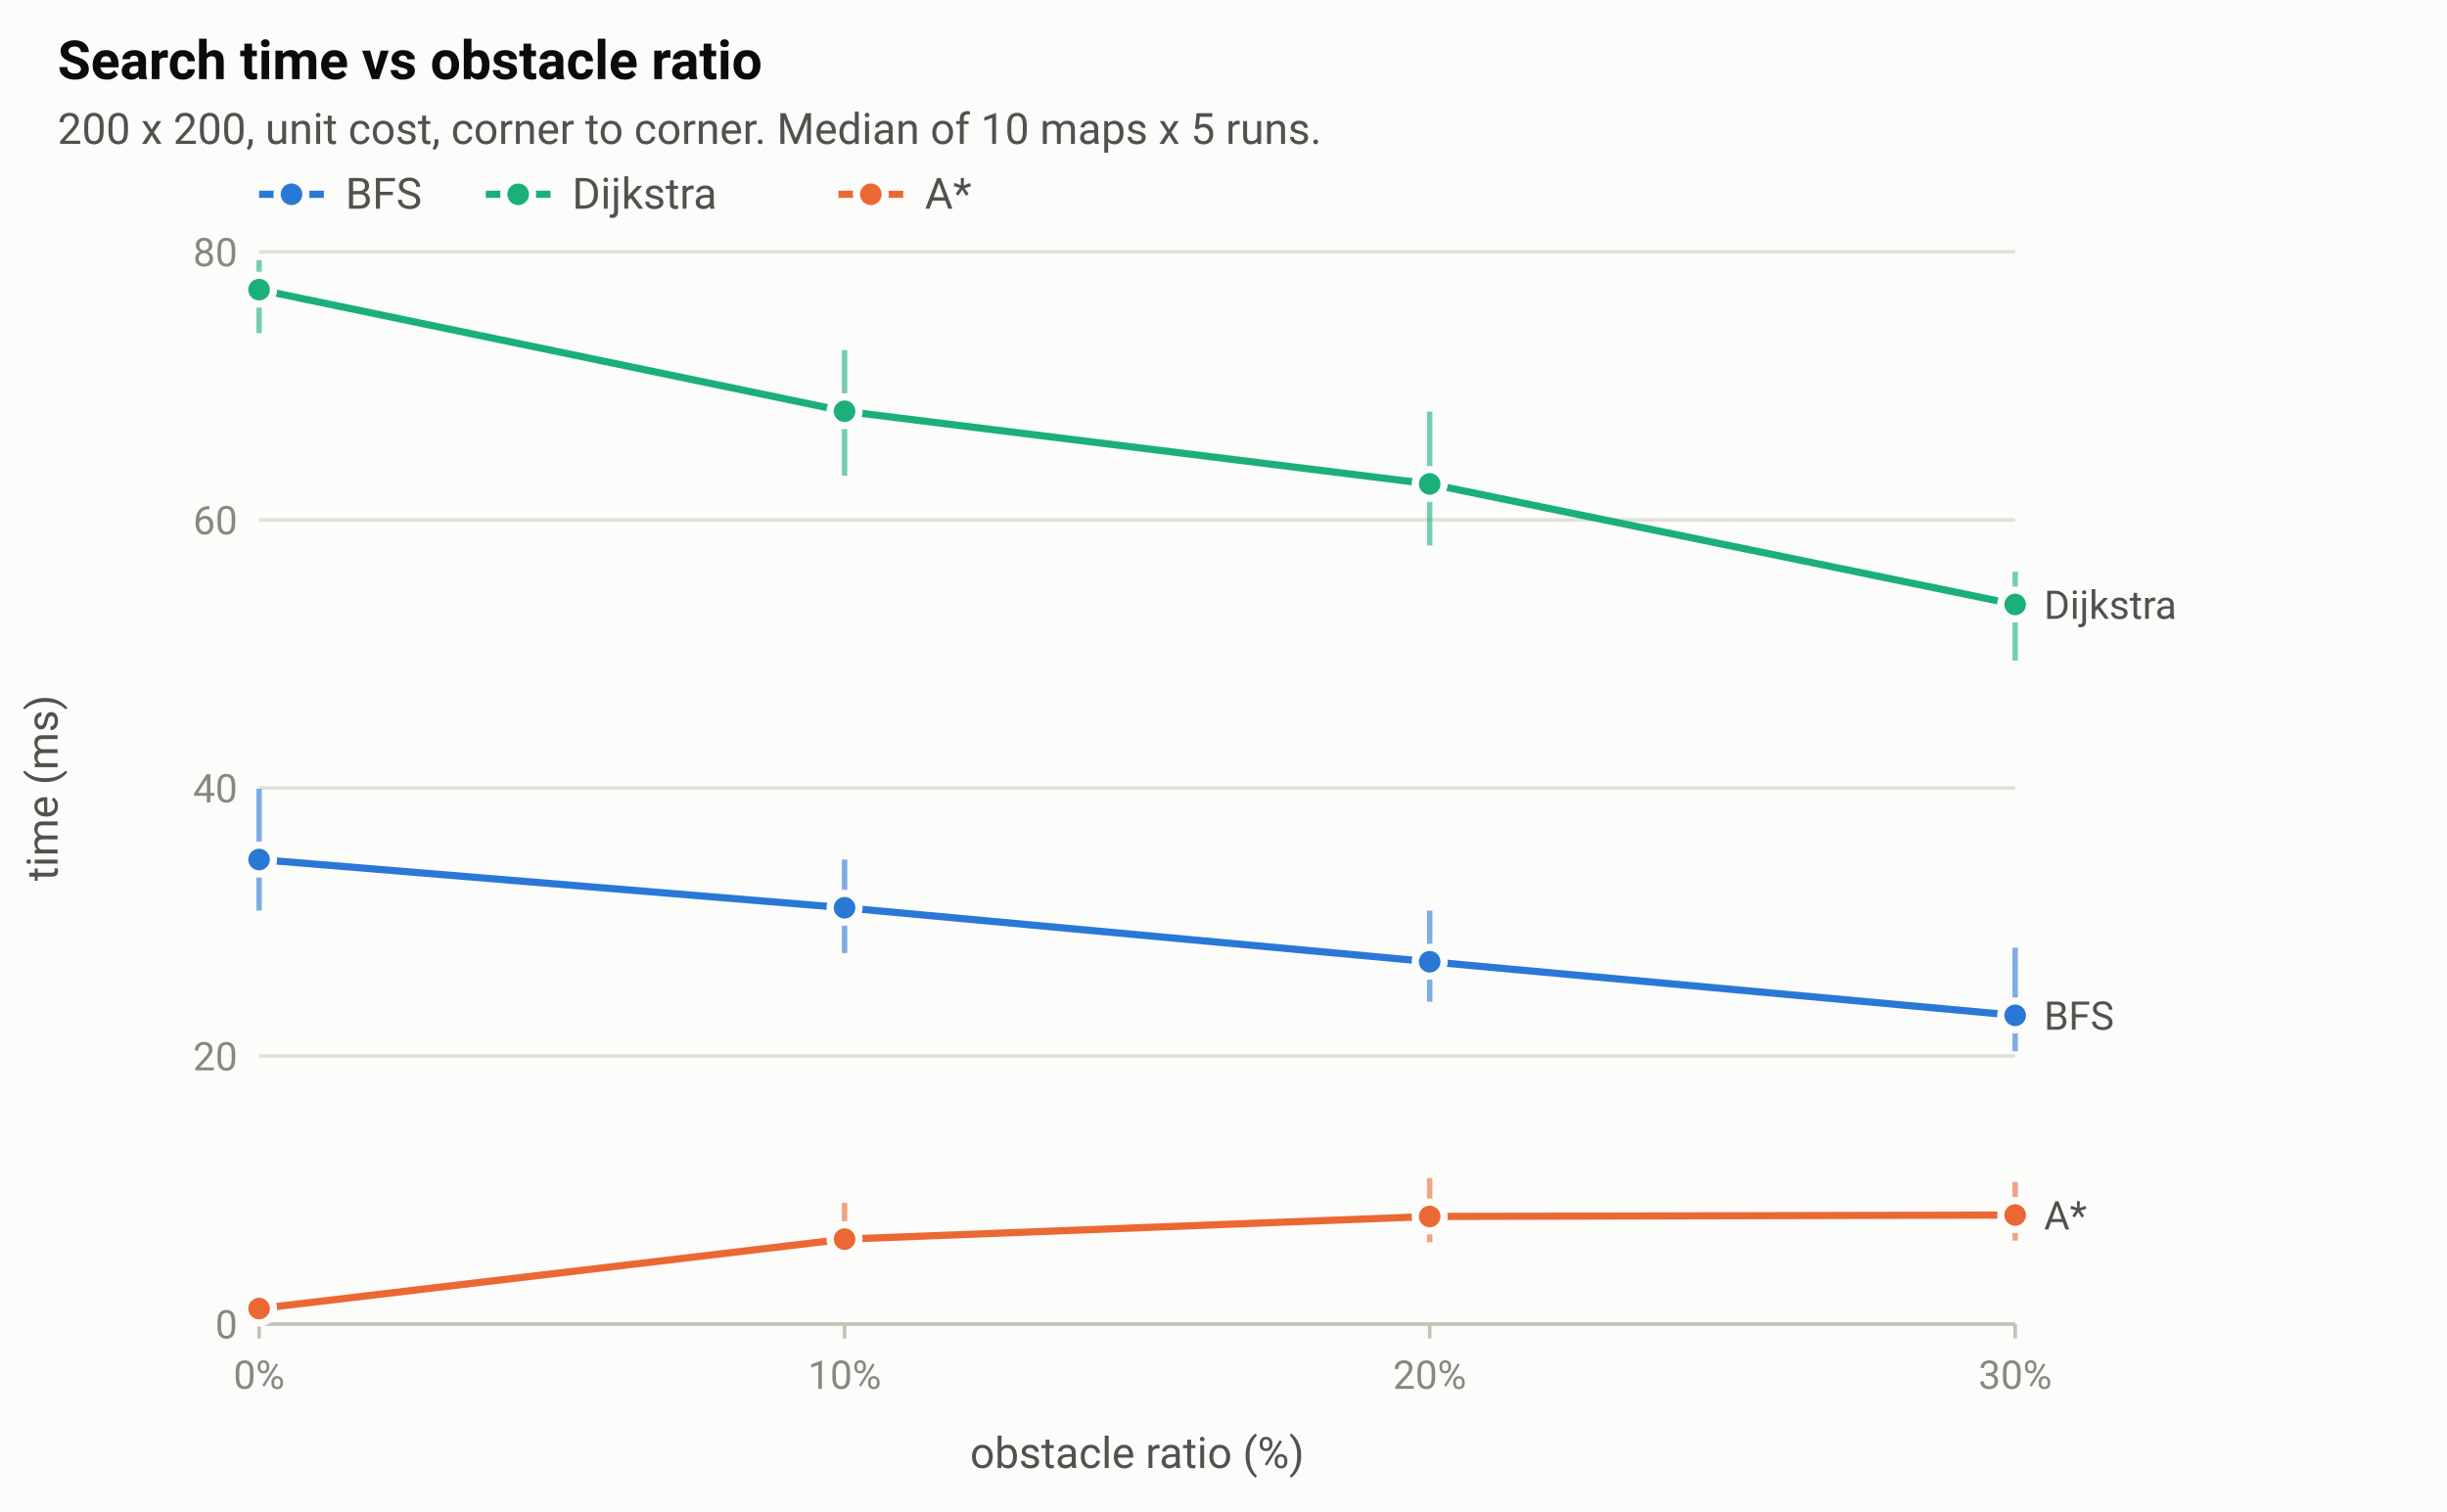
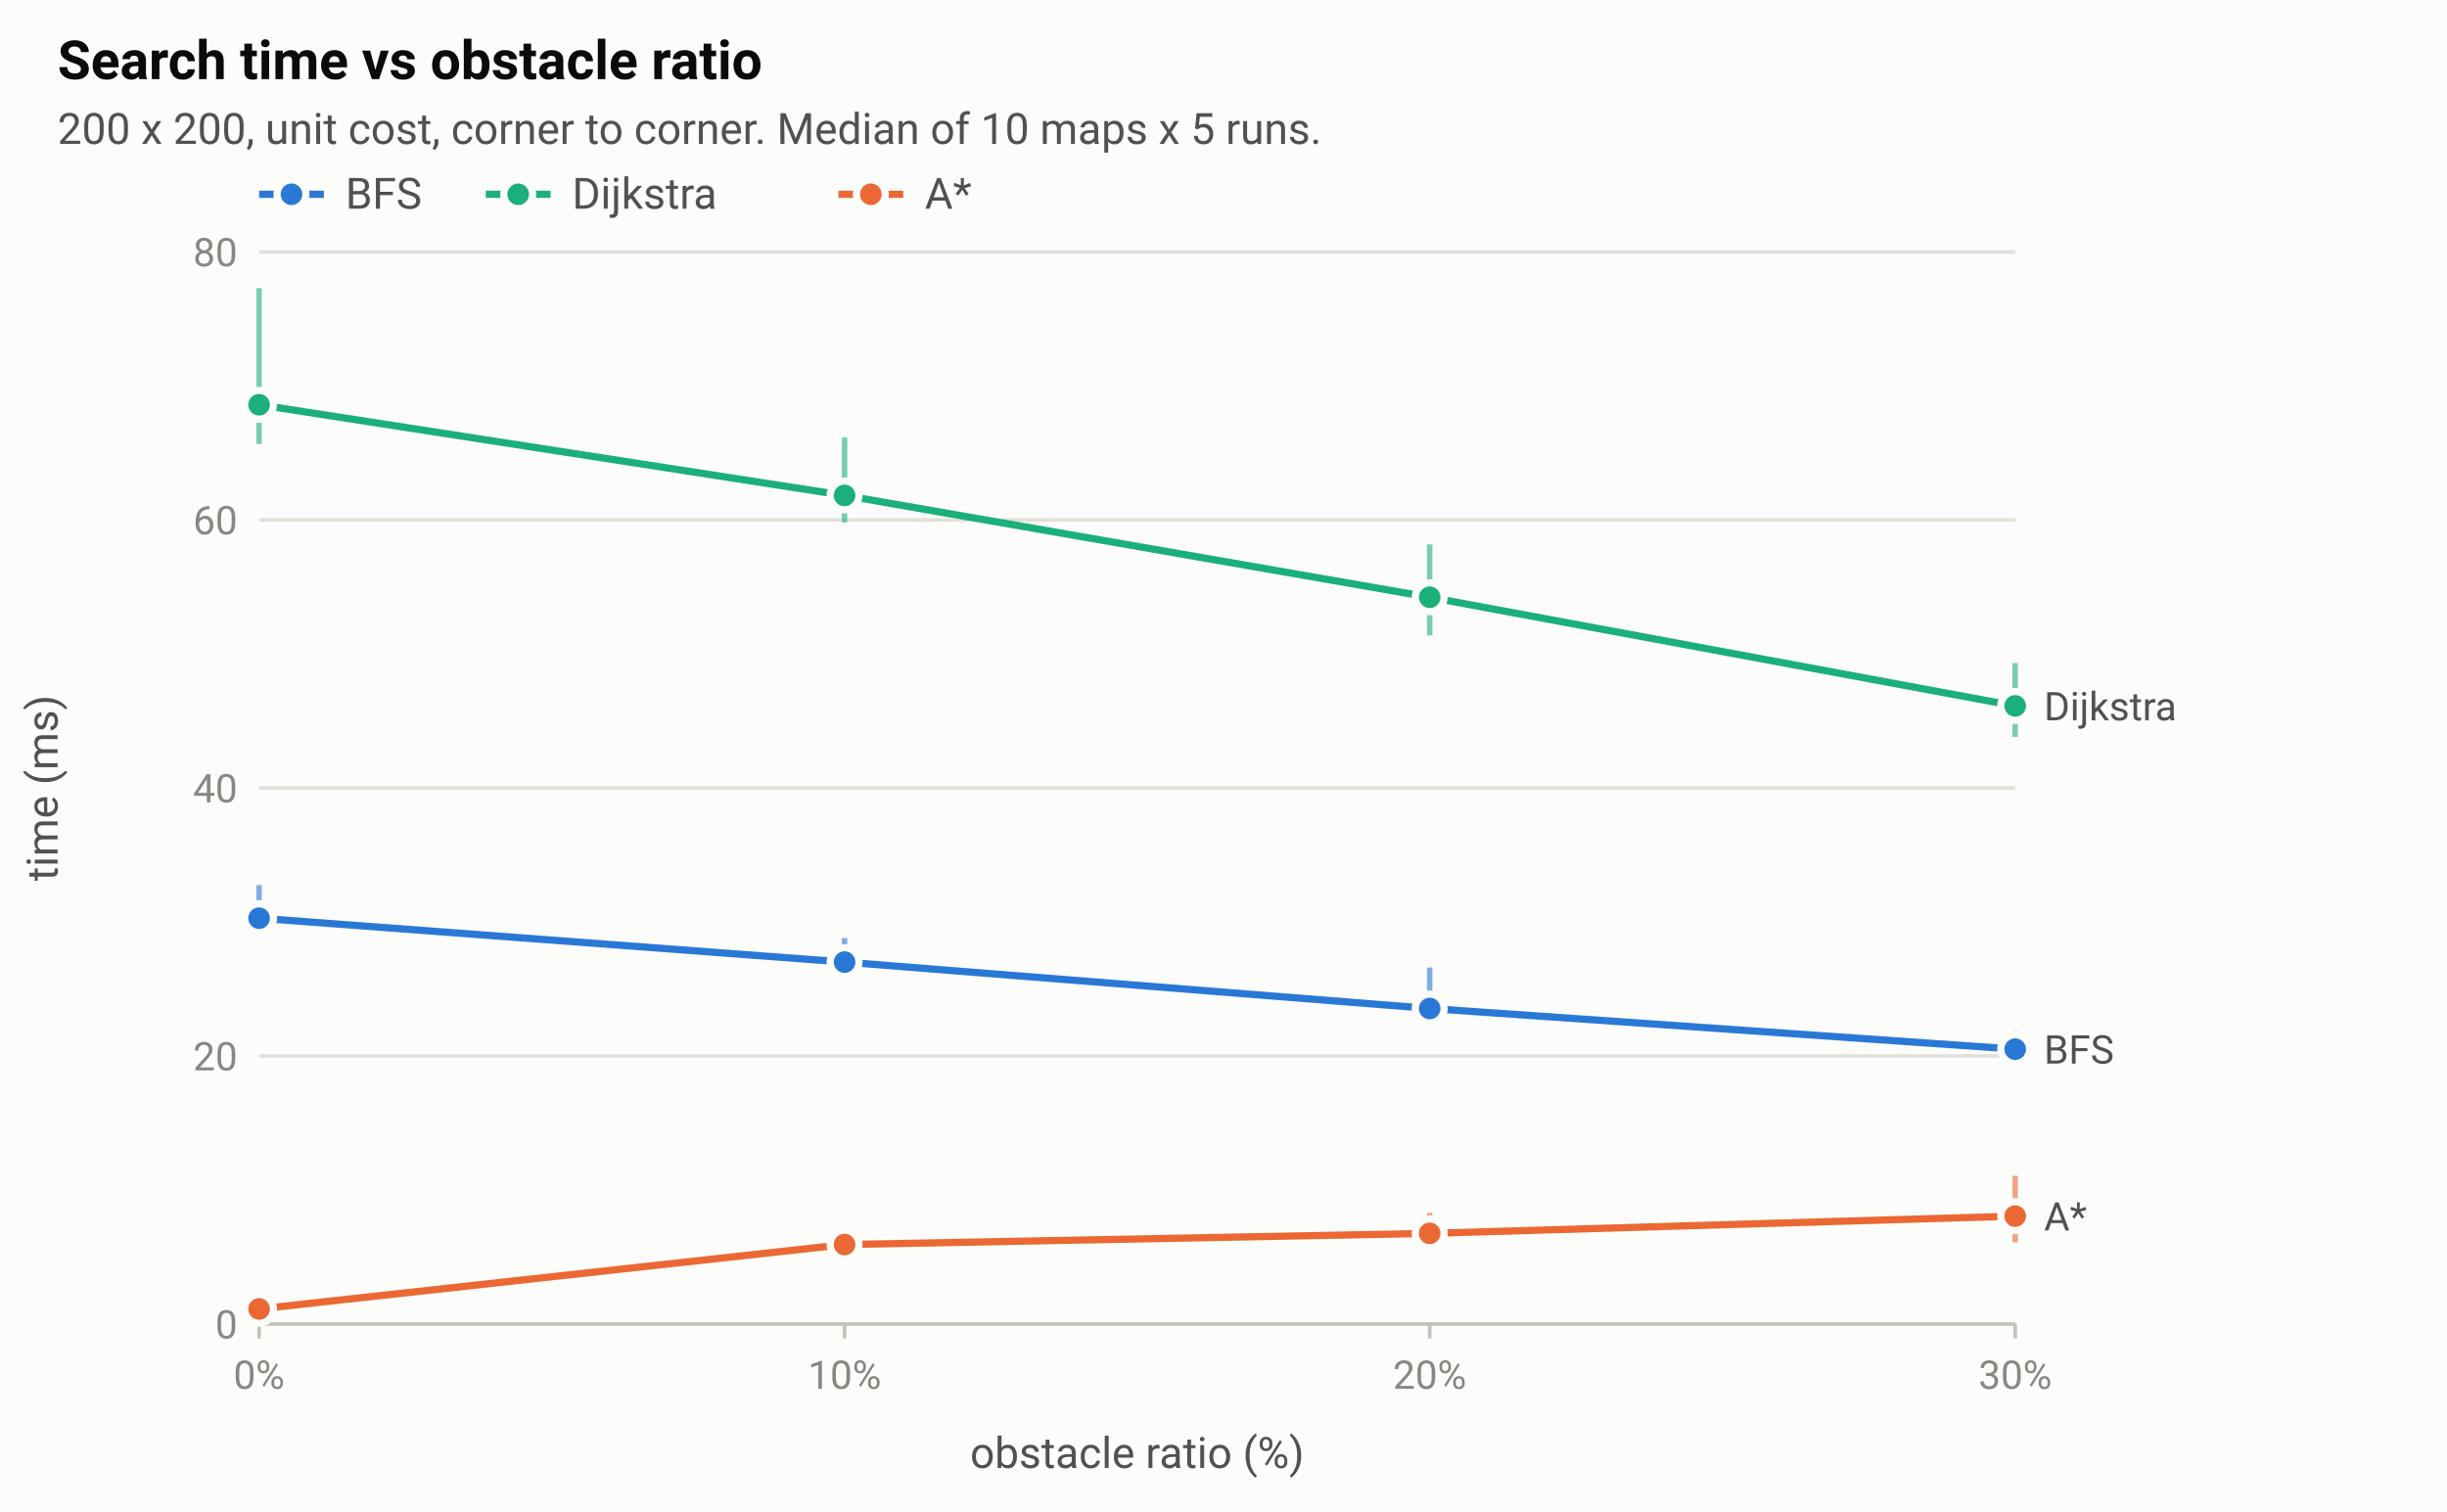
<svg xmlns="http://www.w3.org/2000/svg" width="680" height="420" viewBox="0 0 680 420" font-family="system-ui, -apple-system, 'Segoe UI', Roboto, Helvetica, Arial, sans-serif">
  <rect width="100%" height="100%" fill="#fcfcfb" />
  <text x="16.0" y="22.0" font-size="15" fill="#0b0b0b" text-anchor="start" font-weight="600">Search time vs obstacle ratio</text>
  <text x="16.0" y="40.0" font-size="12" fill="#52514e" text-anchor="start" font-weight="normal">200 x 200, unit cost, corner to corner. Median of 10 maps x 5 runs.</text>
  <line x1="72" y1="368.0" x2="560" y2="368.0" stroke="#e1e0d9" stroke-width="1" />
  <text x="66.0" y="372.0" font-size="11" fill="#898781" text-anchor="end" font-weight="normal">0</text>
  <line x1="72" y1="293.5" x2="560" y2="293.5" stroke="#e1e0d9" stroke-width="1" />
  <text x="66.0" y="297.5" font-size="11" fill="#898781" text-anchor="end" font-weight="normal">20</text>
  <line x1="72" y1="219.0" x2="560" y2="219.0" stroke="#e1e0d9" stroke-width="1" />
  <text x="66.0" y="223.0" font-size="11" fill="#898781" text-anchor="end" font-weight="normal">40</text>
  <line x1="72" y1="144.5" x2="560" y2="144.5" stroke="#e1e0d9" stroke-width="1" />
  <text x="66.0" y="148.5" font-size="11" fill="#898781" text-anchor="end" font-weight="normal">60</text>
  <line x1="72" y1="70.0" x2="560" y2="70.0" stroke="#e1e0d9" stroke-width="1" />
  <text x="66.0" y="74.0" font-size="11" fill="#898781" text-anchor="end" font-weight="normal">80</text>
  <text x="16.0" y="219.0" font-size="12" fill="#52514e" text-anchor="middle" font-weight="normal" transform="rotate(-90 16.0 219.0)">time (ms)</text>
  <line x1="72.0" y1="368" x2="72.0" y2="372" stroke="#c3c2b7" />
  <text x="72.0" y="386.0" font-size="11" fill="#898781" text-anchor="middle" font-weight="normal">0%</text>
  <line x1="234.7" y1="368" x2="234.7" y2="372" stroke="#c3c2b7" />
  <text x="234.7" y="386.0" font-size="11" fill="#898781" text-anchor="middle" font-weight="normal">10%</text>
  <line x1="397.3" y1="368" x2="397.3" y2="372" stroke="#c3c2b7" />
  <text x="397.3" y="386.0" font-size="11" fill="#898781" text-anchor="middle" font-weight="normal">20%</text>
  <line x1="560.0" y1="368" x2="560.0" y2="372" stroke="#c3c2b7" />
  <text x="560.0" y="386.0" font-size="11" fill="#898781" text-anchor="middle" font-weight="normal">30%</text>
  <line x1="72" y1="368" x2="560" y2="368" stroke="#c3c2b7" stroke-width="1" />
  <text x="316.0" y="408.0" font-size="12" fill="#52514e" text-anchor="middle" font-weight="normal">obstacle ratio (%)</text>
-   <line x1="72.0" y1="253.1" x2="72.0" y2="219.2" stroke="#2a78d6" stroke-width="1.5" stroke-opacity="0.6" />
-   <line x1="234.7" y1="264.9" x2="234.7" y2="238.9" stroke="#2a78d6" stroke-width="1.5" stroke-opacity="0.6" />
-   <line x1="397.3" y1="278.4" x2="397.3" y2="253.1" stroke="#2a78d6" stroke-width="1.5" stroke-opacity="0.6" />
-   <line x1="560.0" y1="292.2" x2="560.0" y2="263.4" stroke="#2a78d6" stroke-width="1.5" stroke-opacity="0.6" />
-   <polyline points="72.0,238.9 234.7,252.3 397.3,267.3 560.0,282.2" fill="none" stroke="#2a78d6" stroke-width="2" />
-   <circle cx="72.0" cy="238.9" r="4" fill="#2a78d6" stroke="#fcfcfb" stroke-width="2" />
-   <circle cx="234.7" cy="252.3" r="4" fill="#2a78d6" stroke="#fcfcfb" stroke-width="2" />
-   <circle cx="397.3" cy="267.3" r="4" fill="#2a78d6" stroke="#fcfcfb" stroke-width="2" />
-   <circle cx="560.0" cy="282.2" r="4" fill="#2a78d6" stroke="#fcfcfb" stroke-width="2" />
-   <text x="568.0" y="286.2" font-size="11" fill="#52514e" text-anchor="start" font-weight="normal">BFS</text>
-   <line x1="72.0" y1="92.6" x2="72.0" y2="72.3" stroke="#1baf7a" stroke-width="1.5" stroke-opacity="0.6" />
-   <line x1="234.7" y1="132.2" x2="234.7" y2="97.3" stroke="#1baf7a" stroke-width="1.5" stroke-opacity="0.6" />
-   <line x1="397.3" y1="151.6" x2="397.3" y2="114.4" stroke="#1baf7a" stroke-width="1.5" stroke-opacity="0.6" />
-   <line x1="560.0" y1="183.6" x2="560.0" y2="158.9" stroke="#1baf7a" stroke-width="1.5" stroke-opacity="0.6" />
-   <polyline points="72.0,80.5 234.7,114.3 397.3,134.5 560.0,168.0" fill="none" stroke="#1baf7a" stroke-width="2" />
-   <circle cx="72.0" cy="80.5" r="4" fill="#1baf7a" stroke="#fcfcfb" stroke-width="2" />
-   <circle cx="234.7" cy="114.3" r="4" fill="#1baf7a" stroke="#fcfcfb" stroke-width="2" />
-   <circle cx="397.3" cy="134.5" r="4" fill="#1baf7a" stroke="#fcfcfb" stroke-width="2" />
-   <circle cx="560.0" cy="168.0" r="4" fill="#1baf7a" stroke="#fcfcfb" stroke-width="2" />
-   <text x="568.0" y="172.0" font-size="11" fill="#52514e" text-anchor="start" font-weight="normal">Dijkstra</text>
-   <line x1="72.0" y1="363.7" x2="72.0" y2="361.3" stroke="#eb6834" stroke-width="1.5" stroke-opacity="0.6" />
-   <line x1="234.7" y1="347.5" x2="234.7" y2="334.3" stroke="#eb6834" stroke-width="1.5" stroke-opacity="0.6" />
-   <line x1="397.3" y1="345.3" x2="397.3" y2="327.4" stroke="#eb6834" stroke-width="1.5" stroke-opacity="0.6" />
-   <line x1="560.0" y1="344.8" x2="560.0" y2="328.5" stroke="#eb6834" stroke-width="1.5" stroke-opacity="0.6" />
-   <polyline points="72.0,363.7 234.7,344.4 397.3,338.1 560.0,337.7" fill="none" stroke="#eb6834" stroke-width="2" />
-   <circle cx="72.0" cy="363.7" r="4" fill="#eb6834" stroke="#fcfcfb" stroke-width="2" />
-   <circle cx="234.7" cy="344.4" r="4" fill="#eb6834" stroke="#fcfcfb" stroke-width="2" />
-   <circle cx="397.3" cy="338.1" r="4" fill="#eb6834" stroke="#fcfcfb" stroke-width="2" />
-   <circle cx="560.0" cy="337.7" r="4" fill="#eb6834" stroke="#fcfcfb" stroke-width="2" />
-   <text x="568.0" y="341.7" font-size="11" fill="#52514e" text-anchor="start" font-weight="normal">A*</text>
+   <line x1="72.0" y1="257.3" x2="72.0" y2="246.0" stroke="#2a78d6" stroke-width="1.5" stroke-opacity="0.6" />
+   <line x1="234.7" y1="269.5" x2="234.7" y2="260.7" stroke="#2a78d6" stroke-width="1.5" stroke-opacity="0.6" />
+   <line x1="397.3" y1="281.2" x2="397.3" y2="268.9" stroke="#2a78d6" stroke-width="1.5" stroke-opacity="0.6" />
+   <line x1="560.0" y1="293.5" x2="560.0" y2="286.6" stroke="#2a78d6" stroke-width="1.5" stroke-opacity="0.6" />
+   <polyline points="72.0,255.2 234.7,267.4 397.3,280.3 560.0,291.6" fill="none" stroke="#2a78d6" stroke-width="2" />
+   <circle cx="72.0" cy="255.2" r="4" fill="#2a78d6" stroke="#fcfcfb" stroke-width="2" />
+   <circle cx="234.7" cy="267.4" r="4" fill="#2a78d6" stroke="#fcfcfb" stroke-width="2" />
+   <circle cx="397.3" cy="280.3" r="4" fill="#2a78d6" stroke="#fcfcfb" stroke-width="2" />
+   <circle cx="560.0" cy="291.6" r="4" fill="#2a78d6" stroke="#fcfcfb" stroke-width="2" />
+   <text x="568.0" y="295.6" font-size="11" fill="#52514e" text-anchor="start" font-weight="normal">BFS</text>
+   <line x1="72.0" y1="123.4" x2="72.0" y2="80.1" stroke="#1baf7a" stroke-width="1.5" stroke-opacity="0.6" />
+   <line x1="234.7" y1="145.2" x2="234.7" y2="121.6" stroke="#1baf7a" stroke-width="1.5" stroke-opacity="0.6" />
+   <line x1="397.3" y1="176.6" x2="397.3" y2="151.3" stroke="#1baf7a" stroke-width="1.5" stroke-opacity="0.6" />
+   <line x1="560.0" y1="204.8" x2="560.0" y2="184.3" stroke="#1baf7a" stroke-width="1.5" stroke-opacity="0.6" />
+   <polyline points="72.0,112.5 234.7,137.7 397.3,166.0 560.0,196.2" fill="none" stroke="#1baf7a" stroke-width="2" />
+   <circle cx="72.0" cy="112.5" r="4" fill="#1baf7a" stroke="#fcfcfb" stroke-width="2" />
+   <circle cx="234.7" cy="137.7" r="4" fill="#1baf7a" stroke="#fcfcfb" stroke-width="2" />
+   <circle cx="397.3" cy="166.0" r="4" fill="#1baf7a" stroke="#fcfcfb" stroke-width="2" />
+   <circle cx="560.0" cy="196.2" r="4" fill="#1baf7a" stroke="#fcfcfb" stroke-width="2" />
+   <text x="568.0" y="200.2" font-size="11" fill="#52514e" text-anchor="start" font-weight="normal">Dijkstra</text>
+   <line x1="72.0" y1="363.8" x2="72.0" y2="363.7" stroke="#eb6834" stroke-width="1.5" stroke-opacity="0.6" />
+   <line x1="234.7" y1="347.8" x2="234.7" y2="342.3" stroke="#eb6834" stroke-width="1.5" stroke-opacity="0.6" />
+   <line x1="397.3" y1="346.5" x2="397.3" y2="337.1" stroke="#eb6834" stroke-width="1.5" stroke-opacity="0.6" />
+   <line x1="560.0" y1="345.3" x2="560.0" y2="326.8" stroke="#eb6834" stroke-width="1.5" stroke-opacity="0.6" />
+   <polyline points="72.0,363.8 234.7,345.9 397.3,342.8 560.0,338.0" fill="none" stroke="#eb6834" stroke-width="2" />
+   <circle cx="72.0" cy="363.8" r="4" fill="#eb6834" stroke="#fcfcfb" stroke-width="2" />
+   <circle cx="234.7" cy="345.9" r="4" fill="#eb6834" stroke="#fcfcfb" stroke-width="2" />
+   <circle cx="397.3" cy="342.8" r="4" fill="#eb6834" stroke="#fcfcfb" stroke-width="2" />
+   <circle cx="560.0" cy="338.0" r="4" fill="#eb6834" stroke="#fcfcfb" stroke-width="2" />
+   <text x="568.0" y="342.0" font-size="11" fill="#52514e" text-anchor="start" font-weight="normal">A*</text>
  <line x1="72" y1="54" x2="90" y2="54" stroke="#2a78d6" stroke-width="2" />
  <circle cx="81" cy="54" r="4" fill="#2a78d6" stroke="#fcfcfb" stroke-width="2" />
  <text x="96.0" y="58.0" font-size="12" fill="#52514e" text-anchor="start" font-weight="normal">BFS</text>
  <line x1="135" y1="54" x2="153" y2="54" stroke="#1baf7a" stroke-width="2" />
  <circle cx="144" cy="54" r="4" fill="#1baf7a" stroke="#fcfcfb" stroke-width="2" />
  <text x="159.0" y="58.0" font-size="12" fill="#52514e" text-anchor="start" font-weight="normal">Dijkstra</text>
  <line x1="233" y1="54" x2="251" y2="54" stroke="#eb6834" stroke-width="2" />
  <circle cx="242" cy="54" r="4" fill="#eb6834" stroke="#fcfcfb" stroke-width="2" />
  <text x="257.0" y="58.0" font-size="12" fill="#52514e" text-anchor="start" font-weight="normal">A*</text>
</svg>
